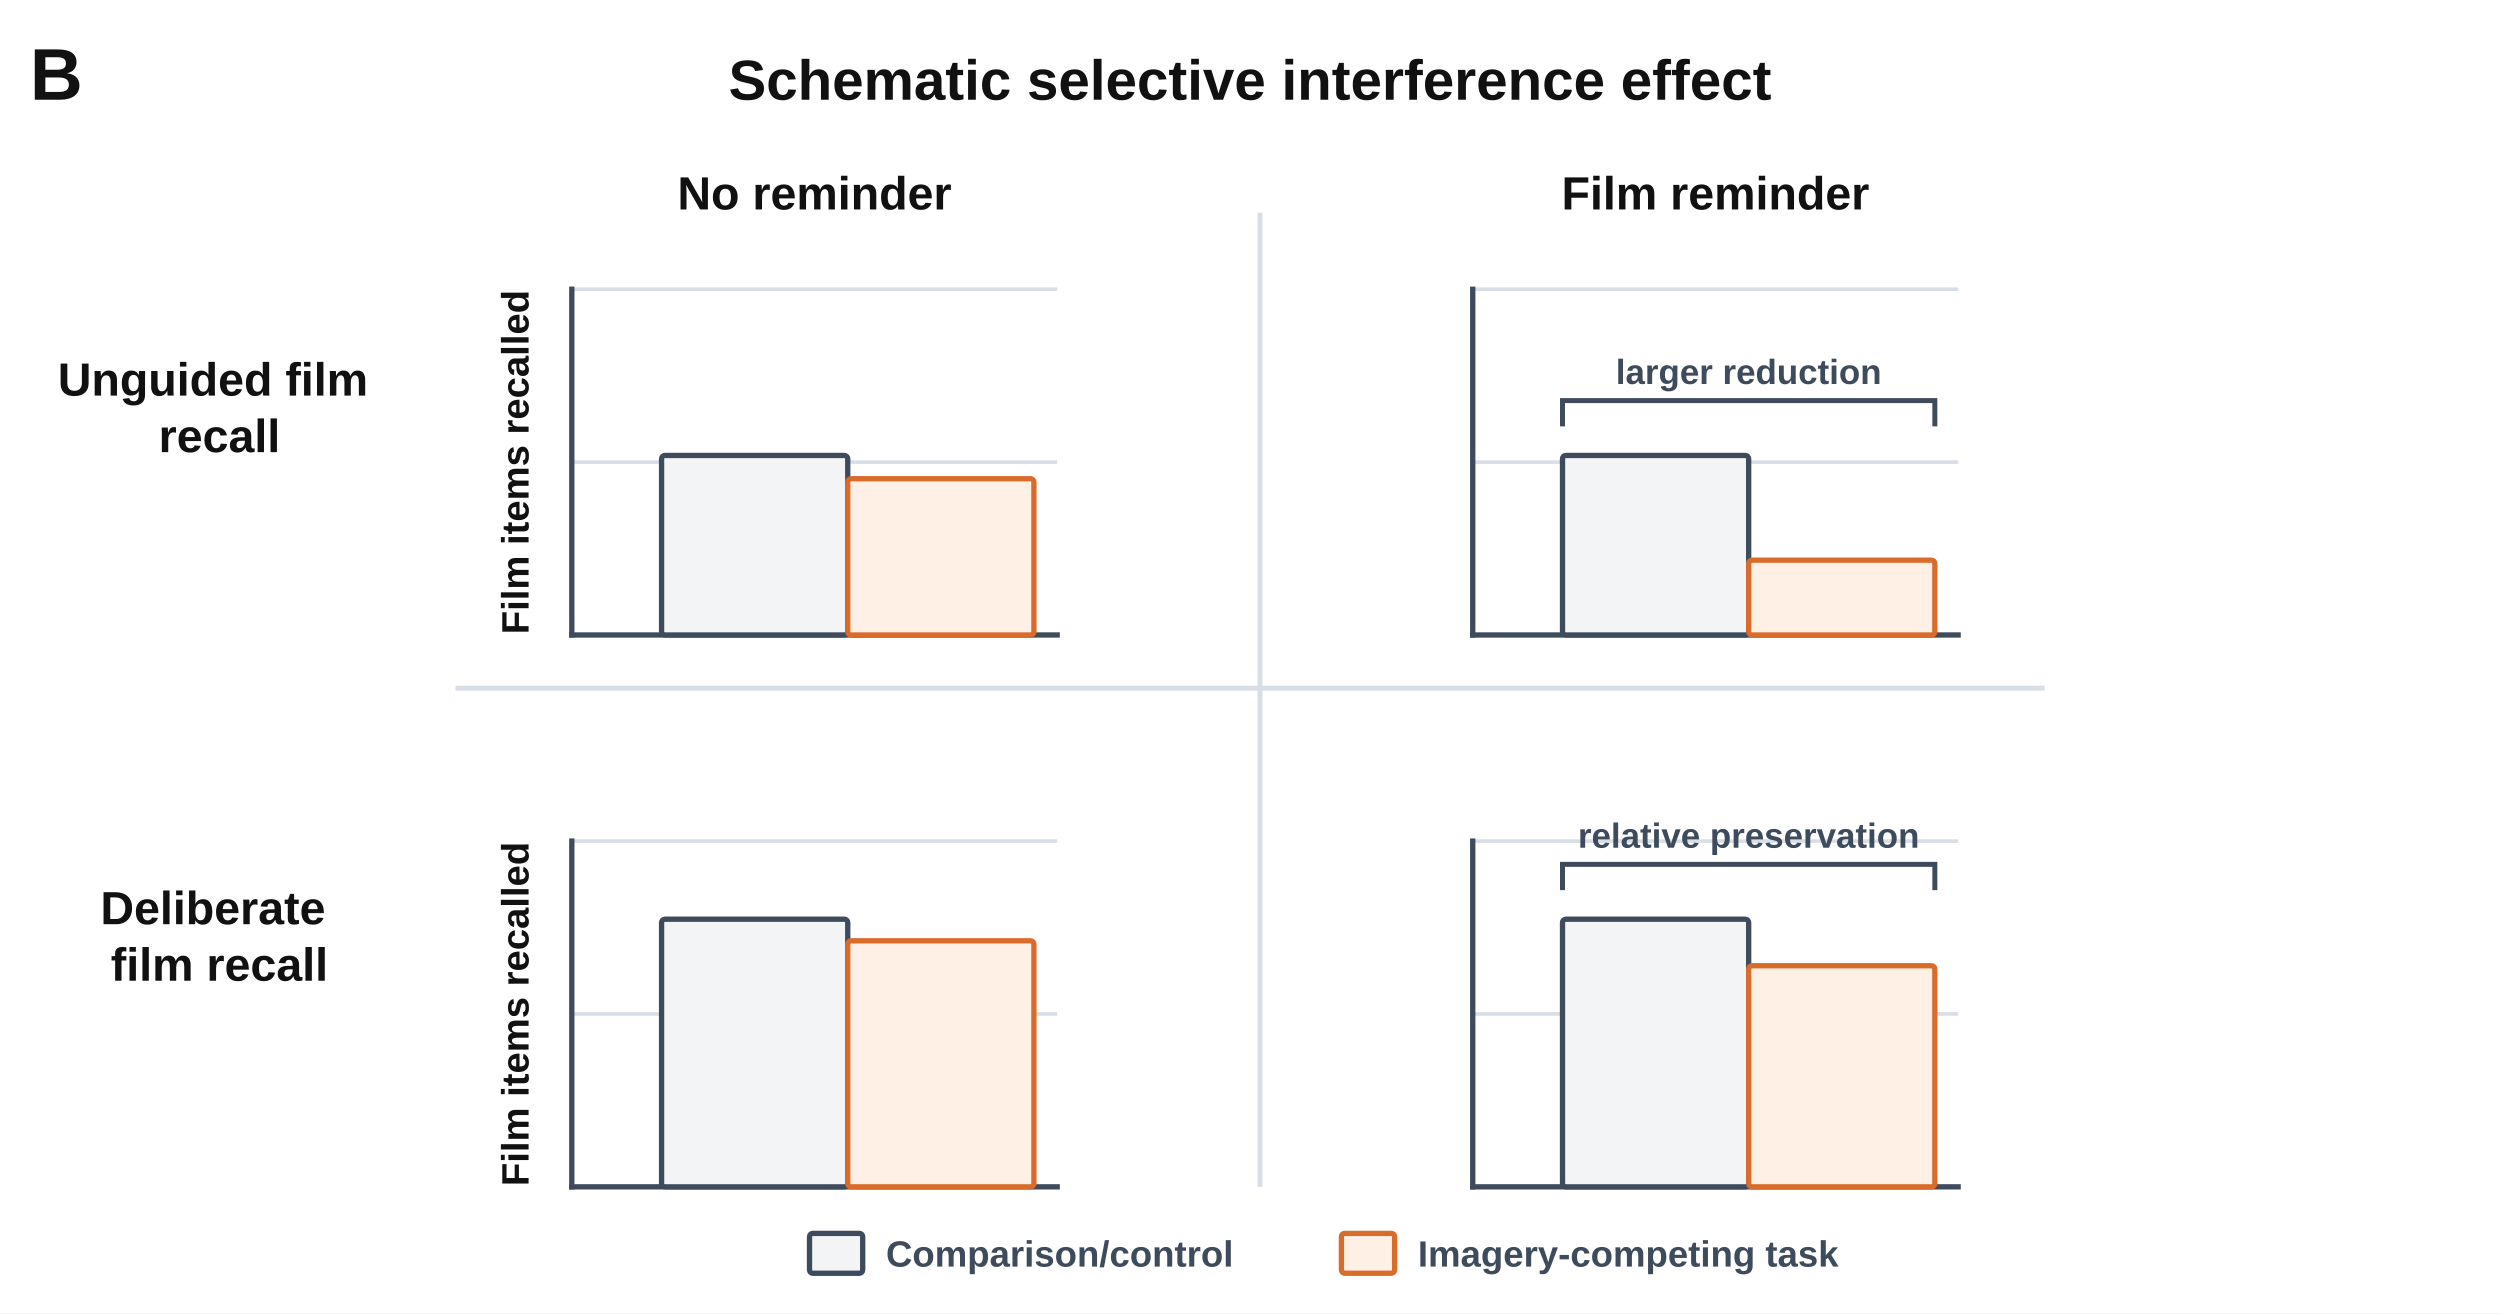
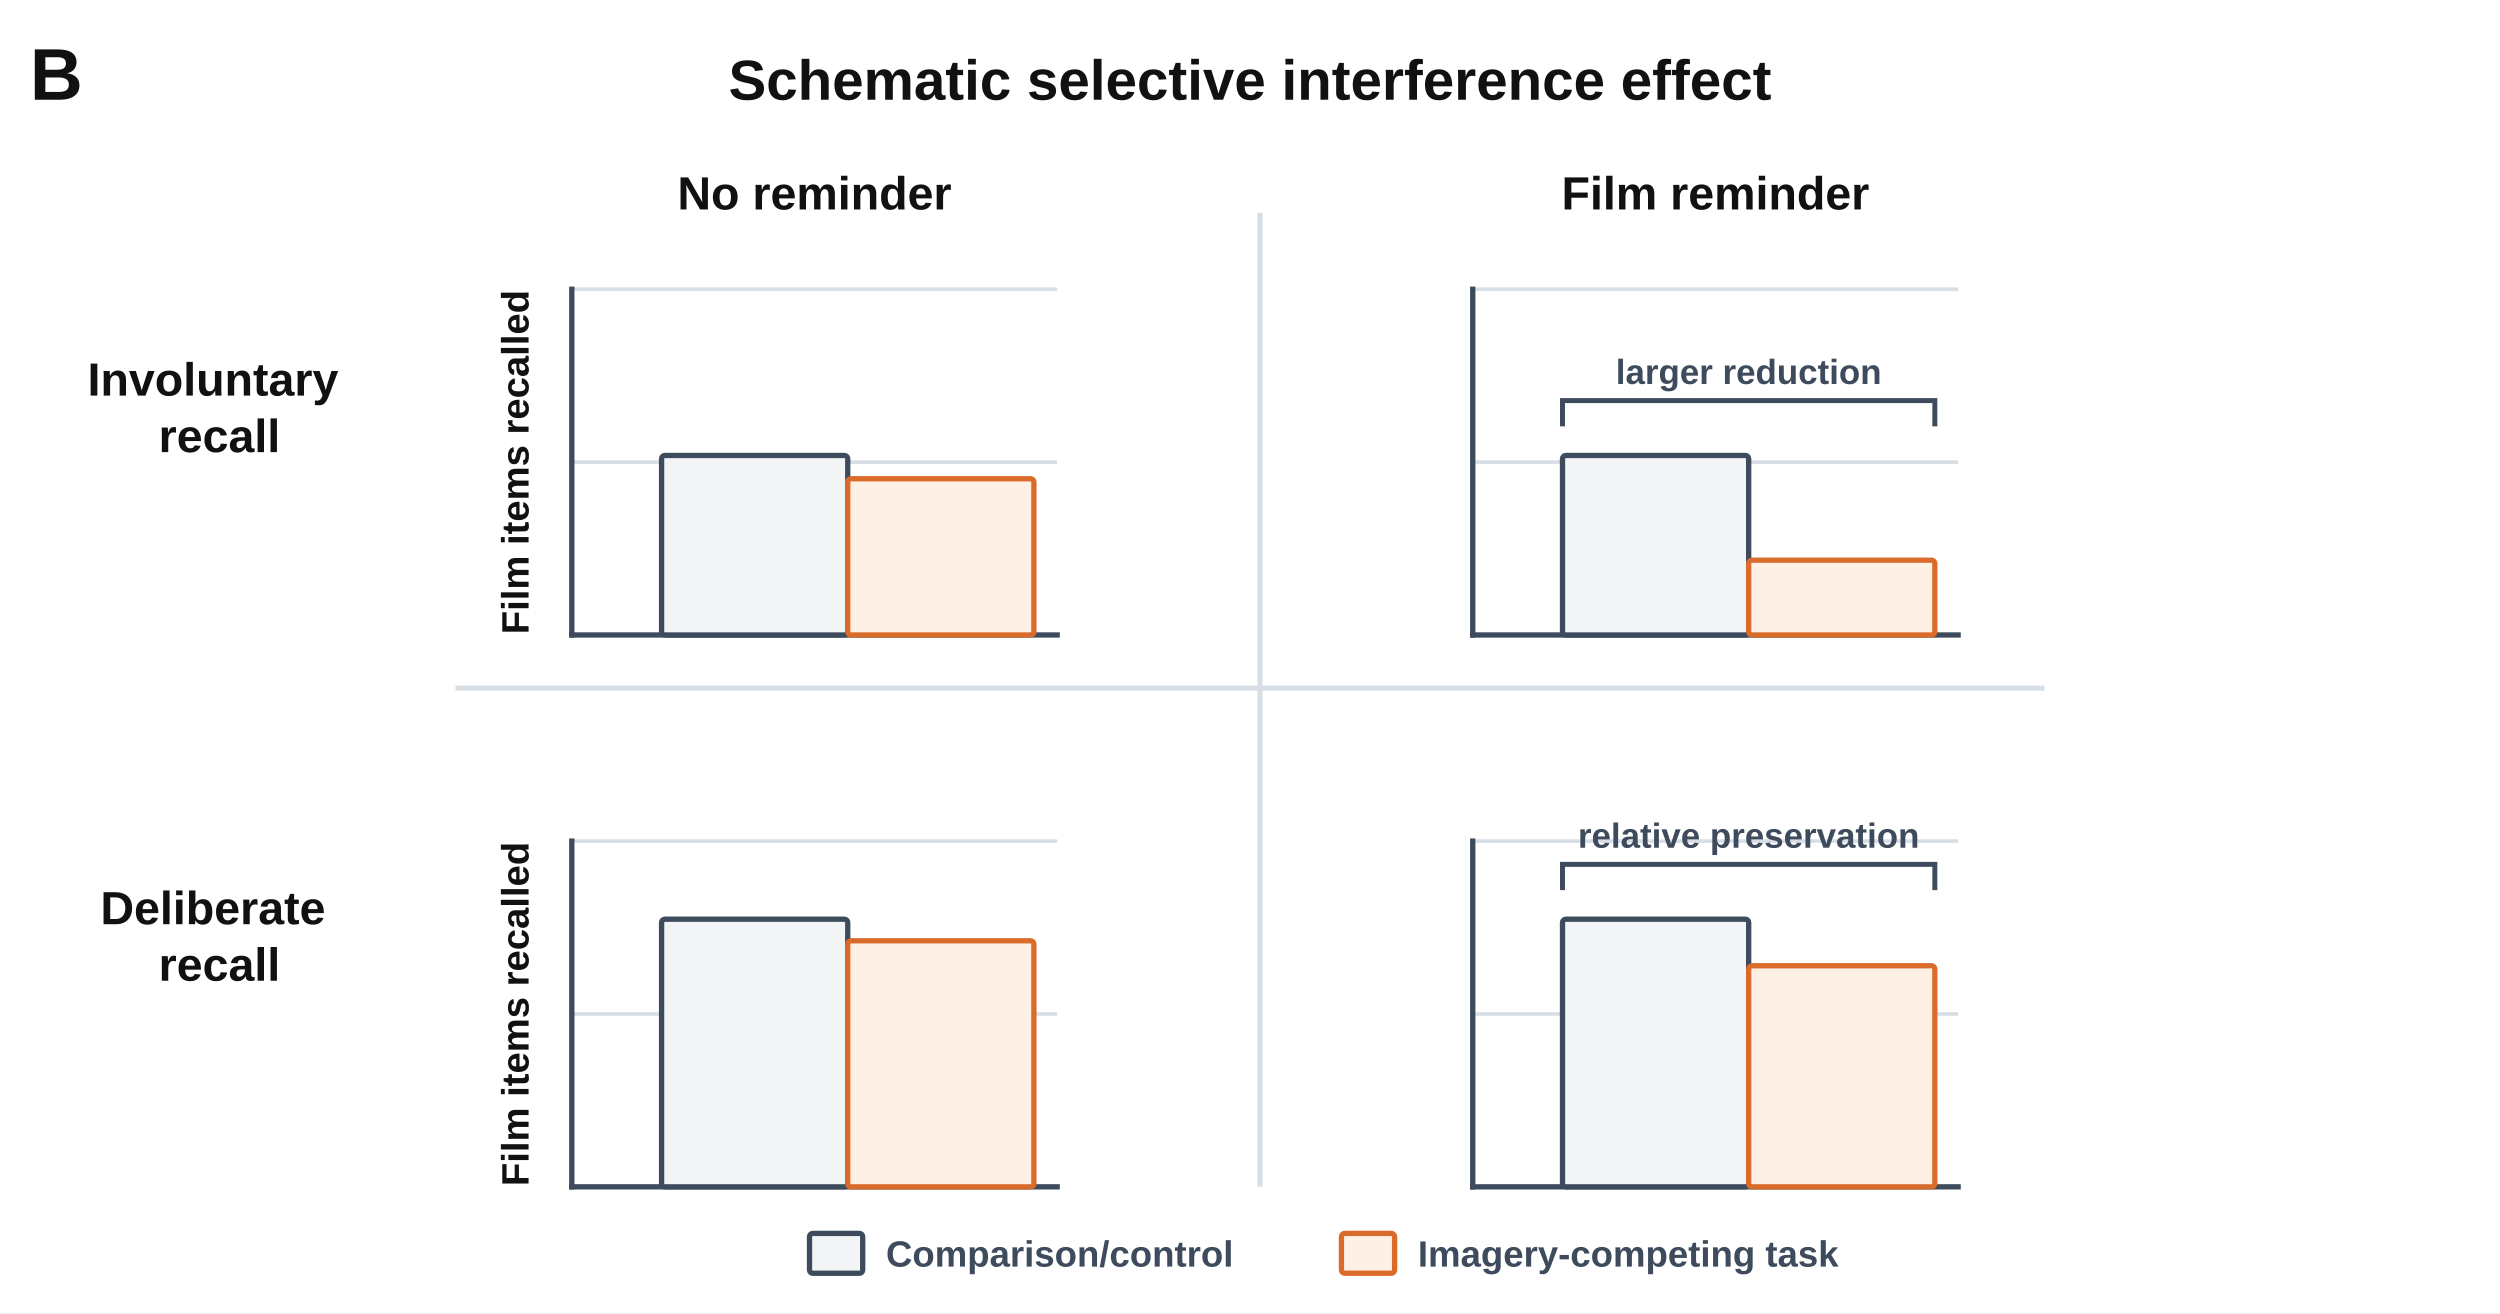
<svg xmlns="http://www.w3.org/2000/svg" viewBox="0 0 1504 790" width="1504" height="790" font-family="Arial, Helvetica, sans-serif">
  <rect x="0" y="0" width="1504" height="790" fill="white" />
  <defs>
    <style>
    .panel-letter { font-size:44px; font-weight:700; fill:#111111; }
    .panel-title { font-size:34px; font-weight:700; fill:#111111; }
    .condition-label { font-size:28px; font-weight:700; fill:#111111; }
    .row-label { font-size:28px; font-weight:700; fill:#111111; }
    .axis-label { font-size:23px; font-weight:700; fill:#111111; }
    .legend-label { font-size:22px; font-weight:700; fill:#3D4B5C; }
    .callout-label { font-size:21px; font-weight:700; fill:#3D4B5C; }
    .axis-line { stroke:#3D4B5C; stroke-width:3.2; stroke-linecap:square; }
    .grid-line { stroke:#D8DEE6; stroke-width:2.2; }
    .divider { stroke:#D8DEE6; stroke-width:3; }
    .callout-bracket { fill:none; stroke:#3D4B5C; stroke-width:3; stroke-linecap:square; stroke-linejoin:miter; }
    .bar-comparison { fill:#F2F4F6; stroke:#3D4B5C; stroke-width:3.2; }
    .bar-interference { fill:#FFF0E6; stroke:#D96B2B; stroke-width:3.2; }
  </style>
  </defs>
  <text x="18" y="60" class="panel-letter" text-anchor="start">B</text>
  <g transform="translate(-68 0)">
    <text x="820" y="60" class="panel-title" text-anchor="middle">Schematic selective interference effect</text>
    <text x="558" y="126" class="condition-label" text-anchor="middle">No reminder</text>
    <text x="1100" y="126" class="condition-label" text-anchor="middle">Film reminder</text>
    <line x1="826" y1="128" x2="826" y2="714" class="divider" />
    <line x1="342" y1="414" x2="1298" y2="414" class="divider" />
    <text x="200" y="238" class="row-label" text-anchor="middle">
-       <tspan x="200" dy="0">Unguided film</tspan>
+       <tspan x="200" dy="0">Involuntary</tspan>
      <tspan x="200" dy="34">recall</tspan>
    </text>
    <text x="200" y="556" class="row-label" text-anchor="middle">
      <tspan x="200" dy="0">Deliberate</tspan>
-       <tspan x="200" dy="34">film recall</tspan>
+       <tspan x="200" dy="34">recall</tspan>
    </text>
    <text x="386" y="278" class="axis-label" text-anchor="middle" transform="rotate(-90 386 278)">Film items recalled</text>
    <text x="386" y="610" class="axis-label" text-anchor="middle" transform="rotate(-90 386 610)">Film items recalled</text>
    <line x1="412" y1="278" x2="704" y2="278" class="grid-line" />
    <line x1="412" y1="174" x2="704" y2="174" class="grid-line" />
    <line x1="412" y1="382" x2="704" y2="382" class="axis-line" />
    <line x1="412" y1="174" x2="412" y2="382" class="axis-line" />
    <rect x="466" y="274" width="112" height="108" rx="2" class="bar-comparison" />
    <rect x="578" y="288" width="112" height="94" rx="2" class="bar-interference" />
    <line x1="954" y1="278" x2="1246" y2="278" class="grid-line" />
    <line x1="954" y1="174" x2="1246" y2="174" class="grid-line" />
    <line x1="954" y1="382" x2="1246" y2="382" class="axis-line" />
    <line x1="954" y1="174" x2="954" y2="382" class="axis-line" />
    <rect x="1008" y="274" width="112" height="108" rx="2" class="bar-comparison" />
    <rect x="1120" y="337" width="112" height="45" rx="2" class="bar-interference" />
    <path d="M 1008 255 L 1008 241 L 1232 241 L 1232 255" class="callout-bracket" />
    <text x="1120" y="231" class="callout-label" text-anchor="middle">larger reduction</text>
    <line x1="412" y1="610" x2="704" y2="610" class="grid-line" />
    <line x1="412" y1="506" x2="704" y2="506" class="grid-line" />
    <line x1="412" y1="714" x2="704" y2="714" class="axis-line" />
    <line x1="412" y1="506" x2="412" y2="714" class="axis-line" />
    <rect x="466" y="553" width="112" height="161" rx="2" class="bar-comparison" />
    <rect x="578" y="566" width="112" height="148" rx="2" class="bar-interference" />
    <line x1="954" y1="610" x2="1246" y2="610" class="grid-line" />
    <line x1="954" y1="506" x2="1246" y2="506" class="grid-line" />
    <line x1="954" y1="714" x2="1246" y2="714" class="axis-line" />
    <line x1="954" y1="506" x2="954" y2="714" class="axis-line" />
    <rect x="1008" y="553" width="112" height="161" rx="2" class="bar-comparison" />
    <rect x="1120" y="581" width="112" height="133" rx="2" class="bar-interference" />
    <path d="M 1008 534 L 1008 520 L 1232 520 L 1232 534" class="callout-bracket" />
    <text x="1120" y="510" class="callout-label" text-anchor="middle">relative preservation</text>
    <rect x="555" y="742" width="32" height="24" rx="2" fill="#F2F4F6" stroke="#3D4B5C" stroke-width="3.2" />
    <text x="601" y="762" class="legend-label" text-anchor="start">Comparison/control</text>
    <rect x="875" y="742" width="32" height="24" rx="2" fill="#FFF0E6" stroke="#D96B2B" stroke-width="3.2" />
    <text x="921" y="762" class="legend-label" text-anchor="start">Imagery-competing task</text>
  </g>
</svg>
